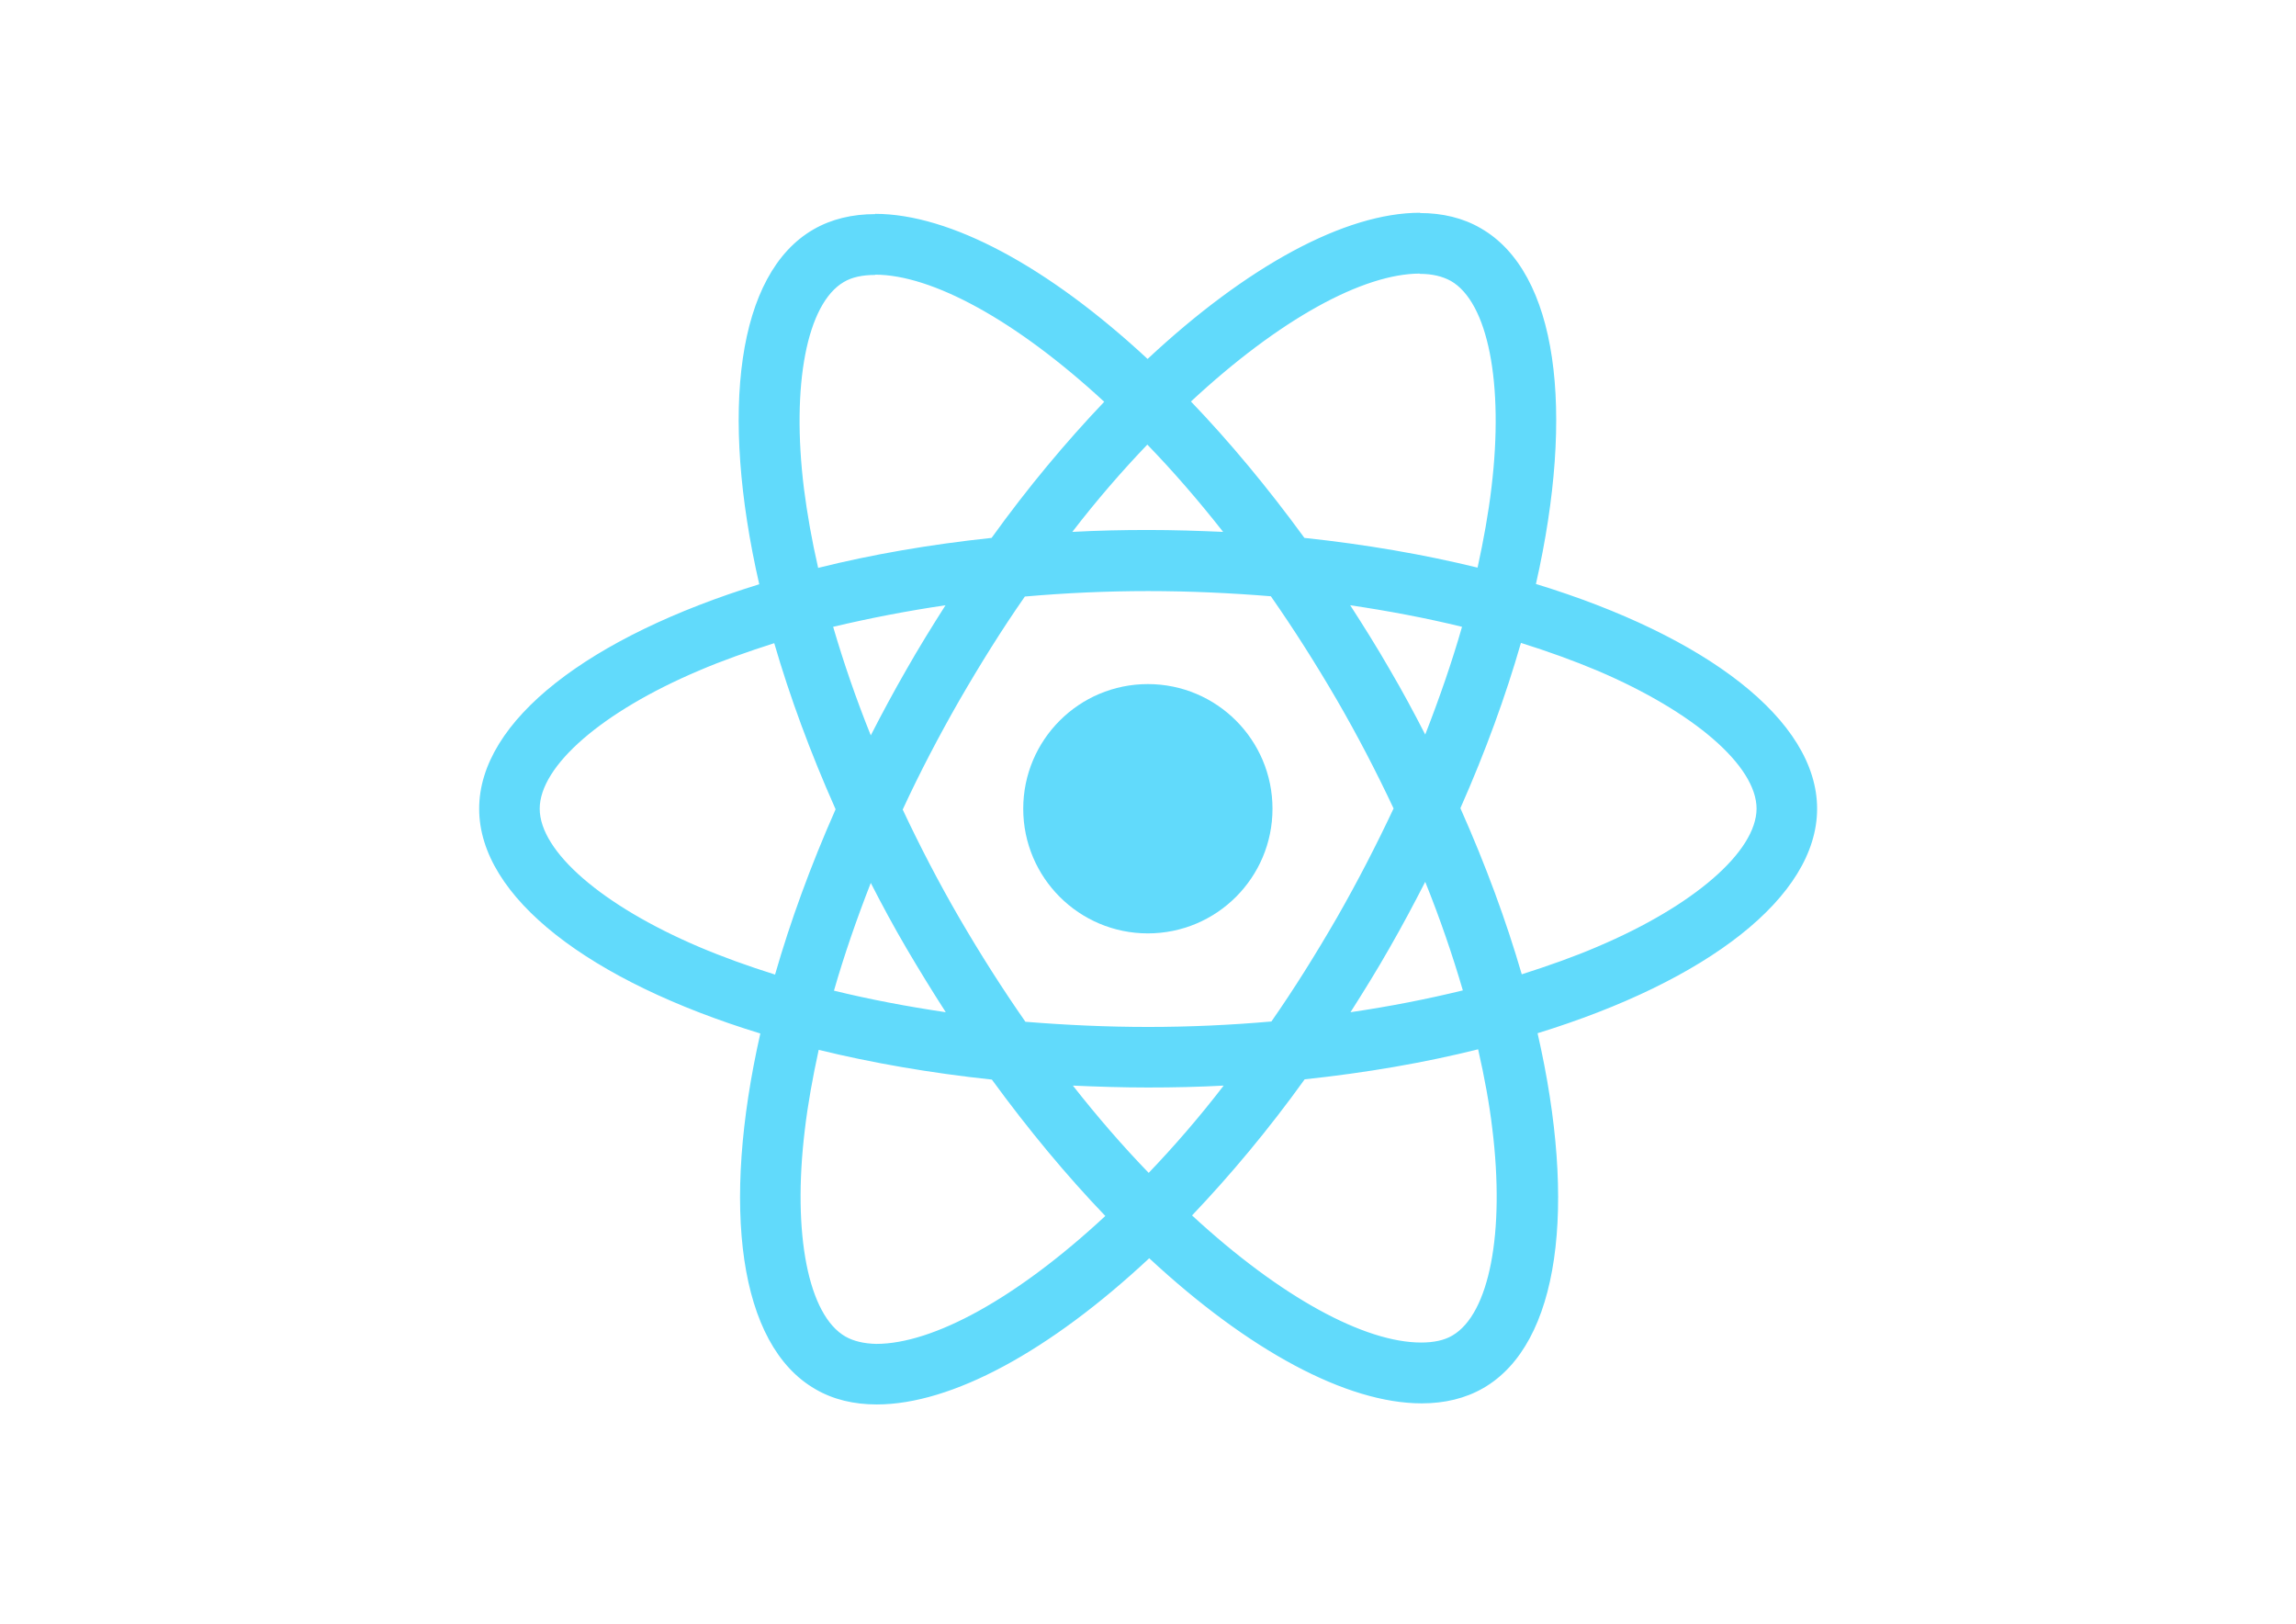
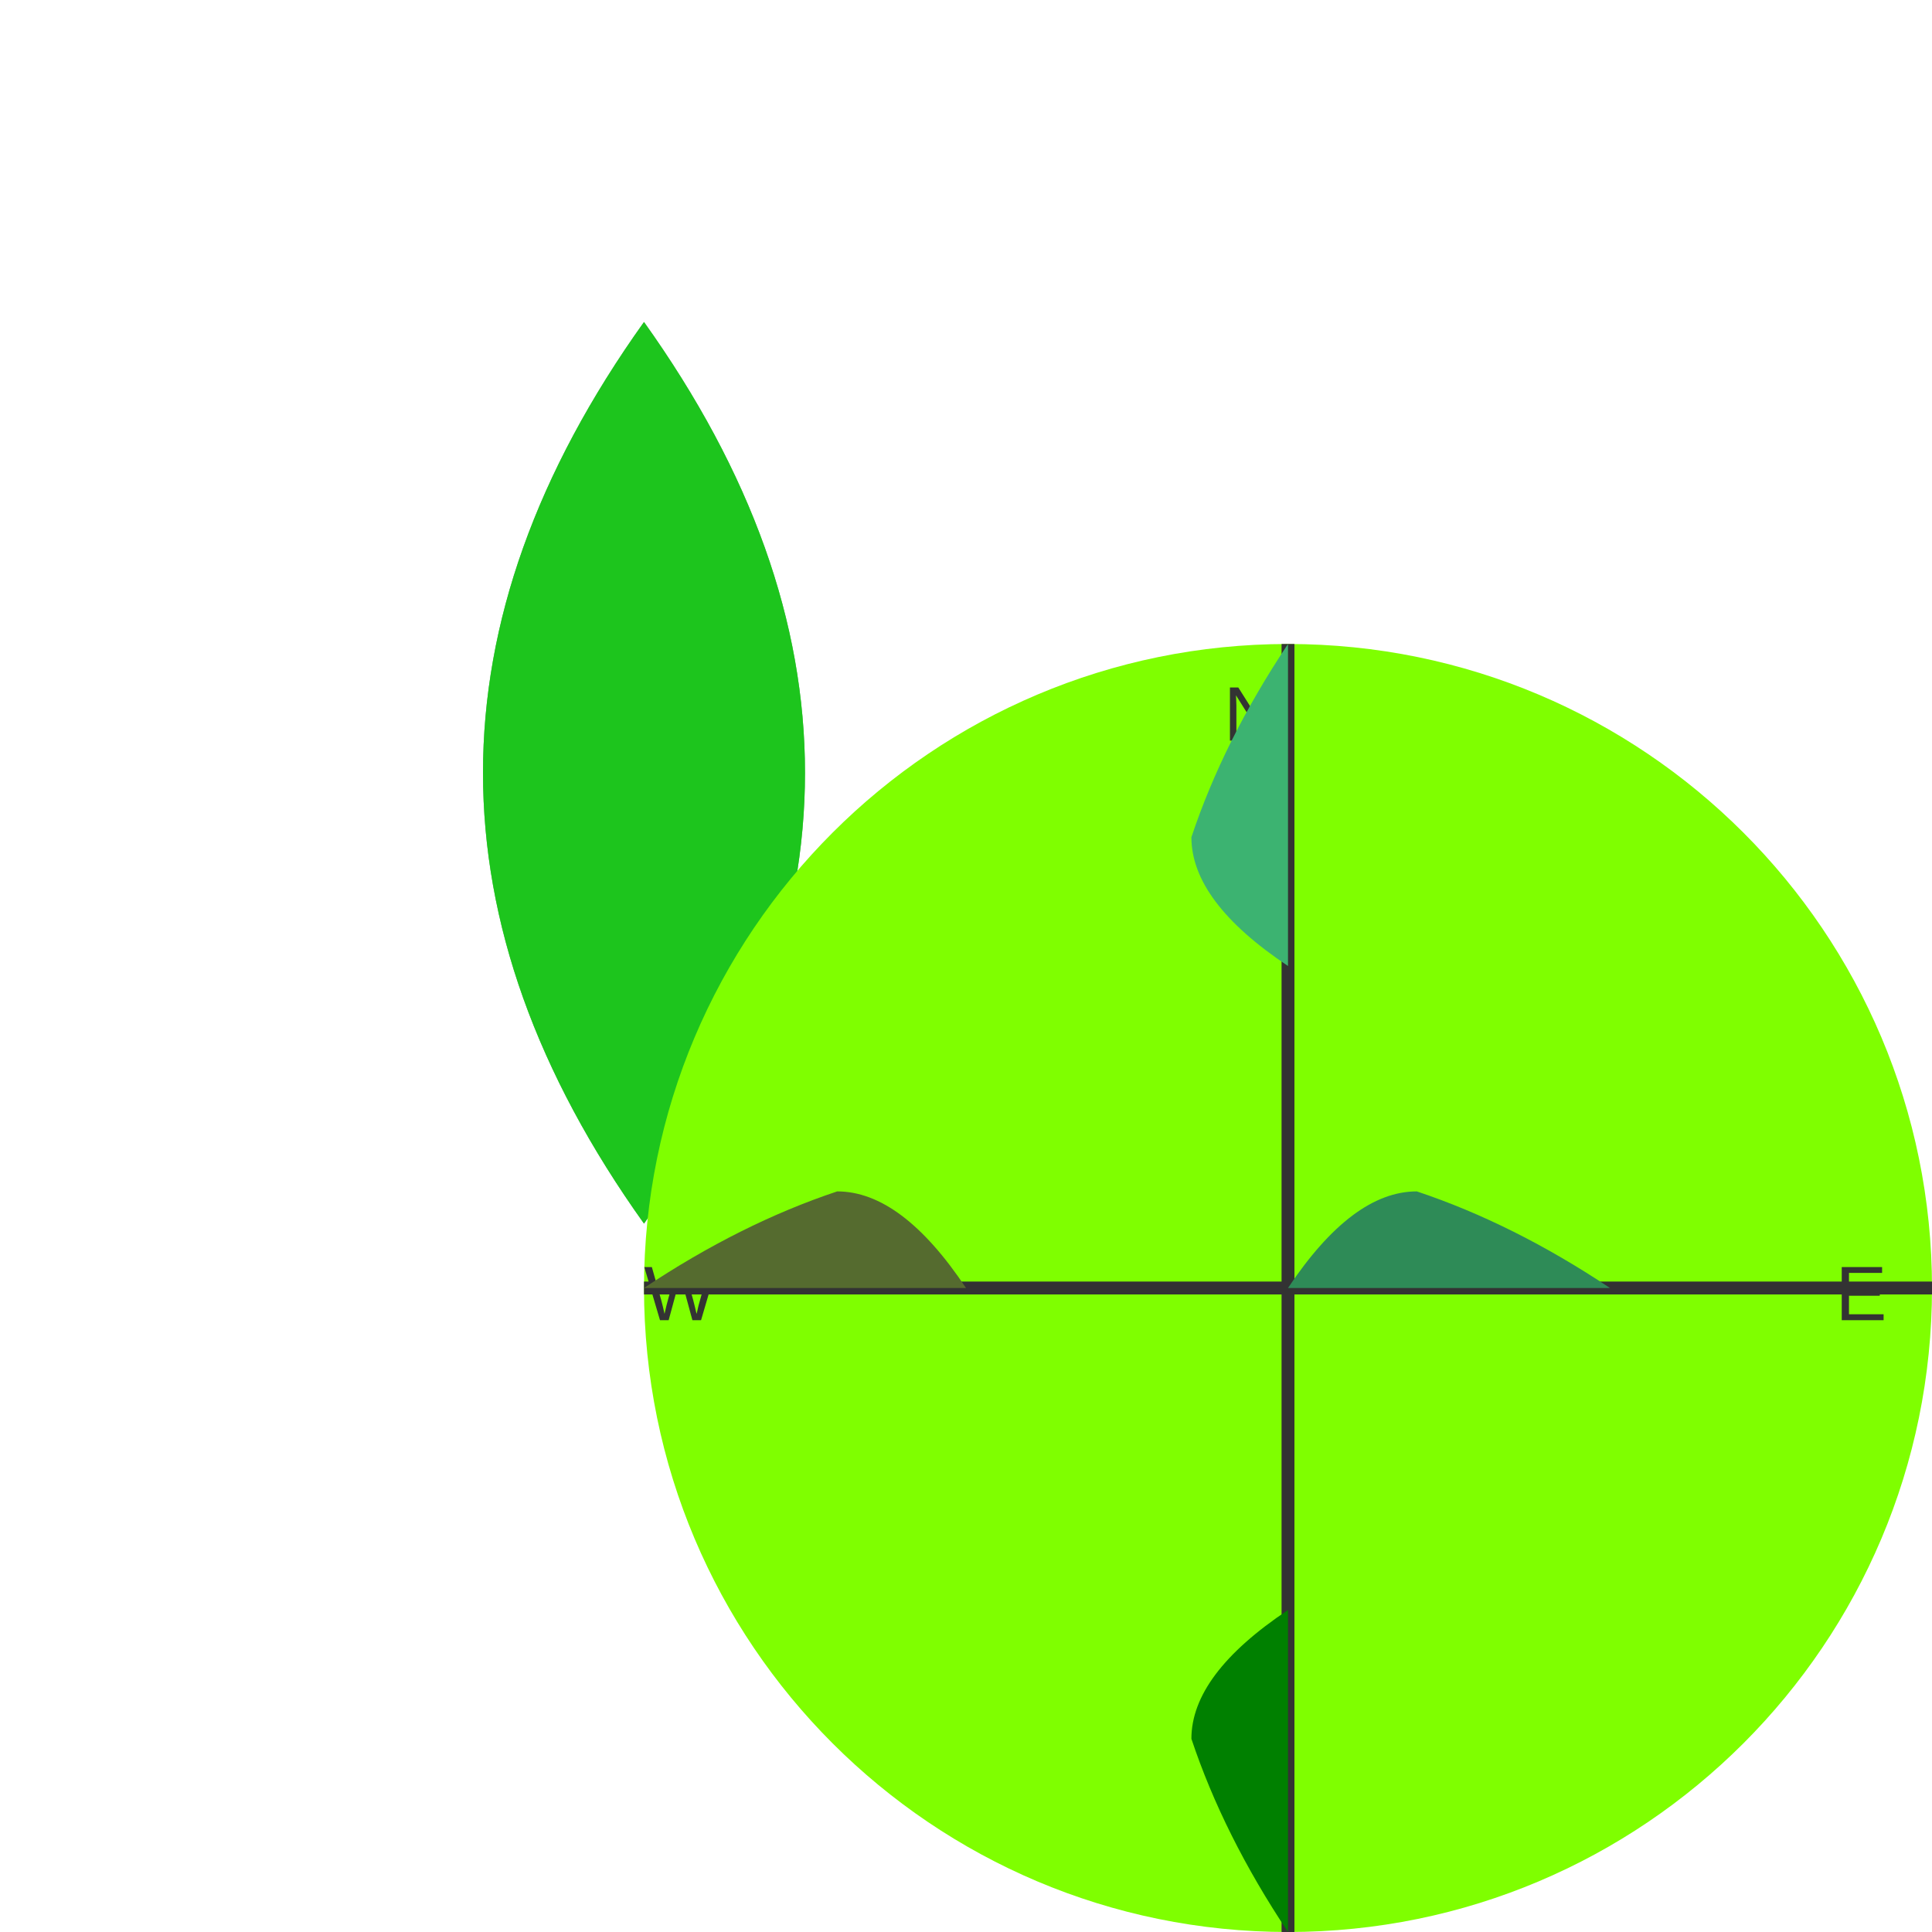
- <svg xmlns="http://www.w3.org/2000/svg" viewBox="0 0 841.9 595.3">
-   <g fill="#61DAFB">
-     <path d="M666.3 296.5c0-32.5-40.7-63.3-103.1-82.4 14.4-63.6 8-114.2-20.2-130.4-6.5-3.8-14.1-5.6-22.4-5.6v22.3c4.6 0 8.3.9 11.4 2.6 13.6 7.8 19.5 37.5 14.9 75.7-1.1 9.4-2.9 19.3-5.1 29.4-19.6-4.8-41-8.5-63.5-10.9-13.5-18.5-27.5-35.3-41.6-50 32.6-30.3 63.2-46.9 84-46.9V78c-27.5 0-63.5 19.6-99.9 53.6-36.4-33.8-72.4-53.2-99.9-53.2v22.3c20.7 0 51.4 16.5 84 46.6-14 14.7-28 31.4-41.3 49.9-22.6 2.4-44 6.1-63.6 11-2.3-10-4-19.7-5.2-29-4.7-38.2 1.1-67.9 14.6-75.8 3-1.8 6.9-2.6 11.5-2.6V78.5c-8.4 0-16 1.8-22.6 5.6-28.1 16.2-34.4 66.7-19.9 130.1-62.2 19.2-102.7 49.9-102.7 82.3 0 32.5 40.7 63.3 103.1 82.4-14.4 63.6-8 114.2 20.2 130.4 6.5 3.8 14.1 5.6 22.5 5.6 27.5 0 63.5-19.6 99.9-53.6 36.4 33.8 72.4 53.2 99.9 53.2 8.4 0 16-1.8 22.6-5.6 28.1-16.2 34.4-66.7 19.9-130.1 62-19.1 102.5-49.9 102.5-82.3zm-130.2-66.7c-3.7 12.9-8.3 26.2-13.5 39.5-4.1-8-8.4-16-13.1-24-4.6-8-9.5-15.8-14.4-23.4 14.2 2.1 27.9 4.7 41 7.9zm-45.8 106.5c-7.8 13.5-15.8 26.3-24.1 38.2-14.9 1.3-30 2-45.2 2-15.1 0-30.2-.7-45-1.9-8.3-11.9-16.4-24.6-24.2-38-7.6-13.1-14.5-26.4-20.8-39.8 6.2-13.4 13.2-26.8 20.7-39.9 7.8-13.5 15.8-26.3 24.1-38.2 14.9-1.3 30-2 45.2-2 15.1 0 30.2.7 45 1.9 8.3 11.9 16.4 24.6 24.2 38 7.6 13.1 14.5 26.4 20.8 39.8-6.3 13.4-13.2 26.8-20.7 39.9zm32.3-13c5.4 13.4 10 26.8 13.8 39.8-13.1 3.2-26.9 5.9-41.2 8 4.9-7.7 9.8-15.6 14.4-23.7 4.6-8 8.9-16.1 13-24.1zM421.2 430c-9.3-9.6-18.6-20.3-27.8-32 9 .4 18.2.7 27.5.7 9.4 0 18.7-.2 27.8-.7-9 11.7-18.3 22.4-27.5 32zm-74.4-58.9c-14.2-2.1-27.9-4.7-41-7.9 3.7-12.9 8.3-26.2 13.5-39.5 4.1 8 8.4 16 13.1 24 4.7 8 9.5 15.8 14.4 23.4zM420.7 163c9.3 9.6 18.6 20.3 27.8 32-9-.4-18.2-.7-27.5-.7-9.4 0-18.7.2-27.8.7 9-11.7 18.3-22.4 27.5-32zm-74 58.9c-4.9 7.7-9.8 15.6-14.4 23.7-4.6 8-8.9 16-13 24-5.4-13.4-10-26.8-13.8-39.8 13.1-3.1 26.9-5.8 41.2-7.9zm-90.5 125.2c-35.4-15.1-58.3-34.9-58.3-50.6 0-15.7 22.9-35.6 58.3-50.6 8.6-3.7 18-7 27.7-10.1 5.7 19.6 13.2 40 22.5 60.9-9.2 20.8-16.6 41.1-22.2 60.6-9.9-3.1-19.3-6.5-28-10.2zM310 490c-13.6-7.8-19.5-37.5-14.9-75.7 1.1-9.4 2.9-19.3 5.1-29.4 19.6 4.8 41 8.5 63.5 10.9 13.5 18.5 27.5 35.3 41.6 50-32.6 30.3-63.2 46.9-84 46.9-4.5-.1-8.3-1-11.3-2.7zm237.2-76.2c4.7 38.2-1.1 67.9-14.6 75.8-3 1.8-6.9 2.6-11.5 2.6-20.7 0-51.4-16.5-84-46.6 14-14.7 28-31.4 41.3-49.9 22.6-2.4 44-6.1 63.6-11 2.3 10.1 4.1 19.8 5.2 29.1zm38.5-66.7c-8.6 3.7-18 7-27.7 10.1-5.7-19.6-13.2-40-22.5-60.9 9.2-20.8 16.6-41.1 22.2-60.6 9.9 3.1 19.3 6.5 28.1 10.2 35.4 15.1 58.3 34.9 58.3 50.6-.1 15.7-23 35.6-58.4 50.6zM320.8 78.4z" />
-     <circle cx="420.9" cy="296.5" r="45.7" />
-     <path d="M520.5 78.1z" />
-   </g>
+ <svg xmlns="http://www.w3.org/2000/svg" viewBox="0 0 300 300" width="100" height="100">
+   <path d="M100,50 Q150,120 100,190 Q50,120 100,50 Z" fill="#228b22" />
+   <path d="M100,50 Q150,120 100,190 Q50,120 100,50 Z" fill="#32cd32" opacity="0.5" />
+   <path d="M100,50 Q150,120 100,190 Q50,120 100,50 Z" fill="#00ff00" opacity="0.3" />
+   <circle cx="200" cy="200" r="100" fill="#7fff00" />
+   <line x1="200" y1="100" x2="200" y2="300" stroke="#333333" stroke-width="2" />
+   <line x1="100" y1="200" x2="300" y2="200" stroke="#333333" stroke-width="2" />
+   <text x="190" y="115" font-family="Arial, sans-serif" font-size="12" fill="#333333">N</text>
+   <text x="190" y="285" font-family="Arial, sans-serif" font-size="12" fill="#333333">S</text>
+   <text x="285" y="205" font-family="Arial, sans-serif" font-size="12" fill="#333333">E</text>
+   <text x="100" y="205" font-family="Arial, sans-serif" font-size="12" fill="#333333">W</text>
+   <path d="M200,100 Q190,115 185,130 Q185,140 200,150 L200,100 Z" fill="#3cb371" />
+   <path d="M250,200 Q235,190 220,185 Q210,185 200,200 L250,200 Z" fill="#2e8b57" />
+   <path d="M200,300 Q190,285 185,270 Q185,260 200,250 L200,300 Z" fill="#008000" />
+   <path d="M100,200 Q115,190 130,185 Q140,185 150,200 L100,200 Z" fill="#556b2f" />
</svg>
